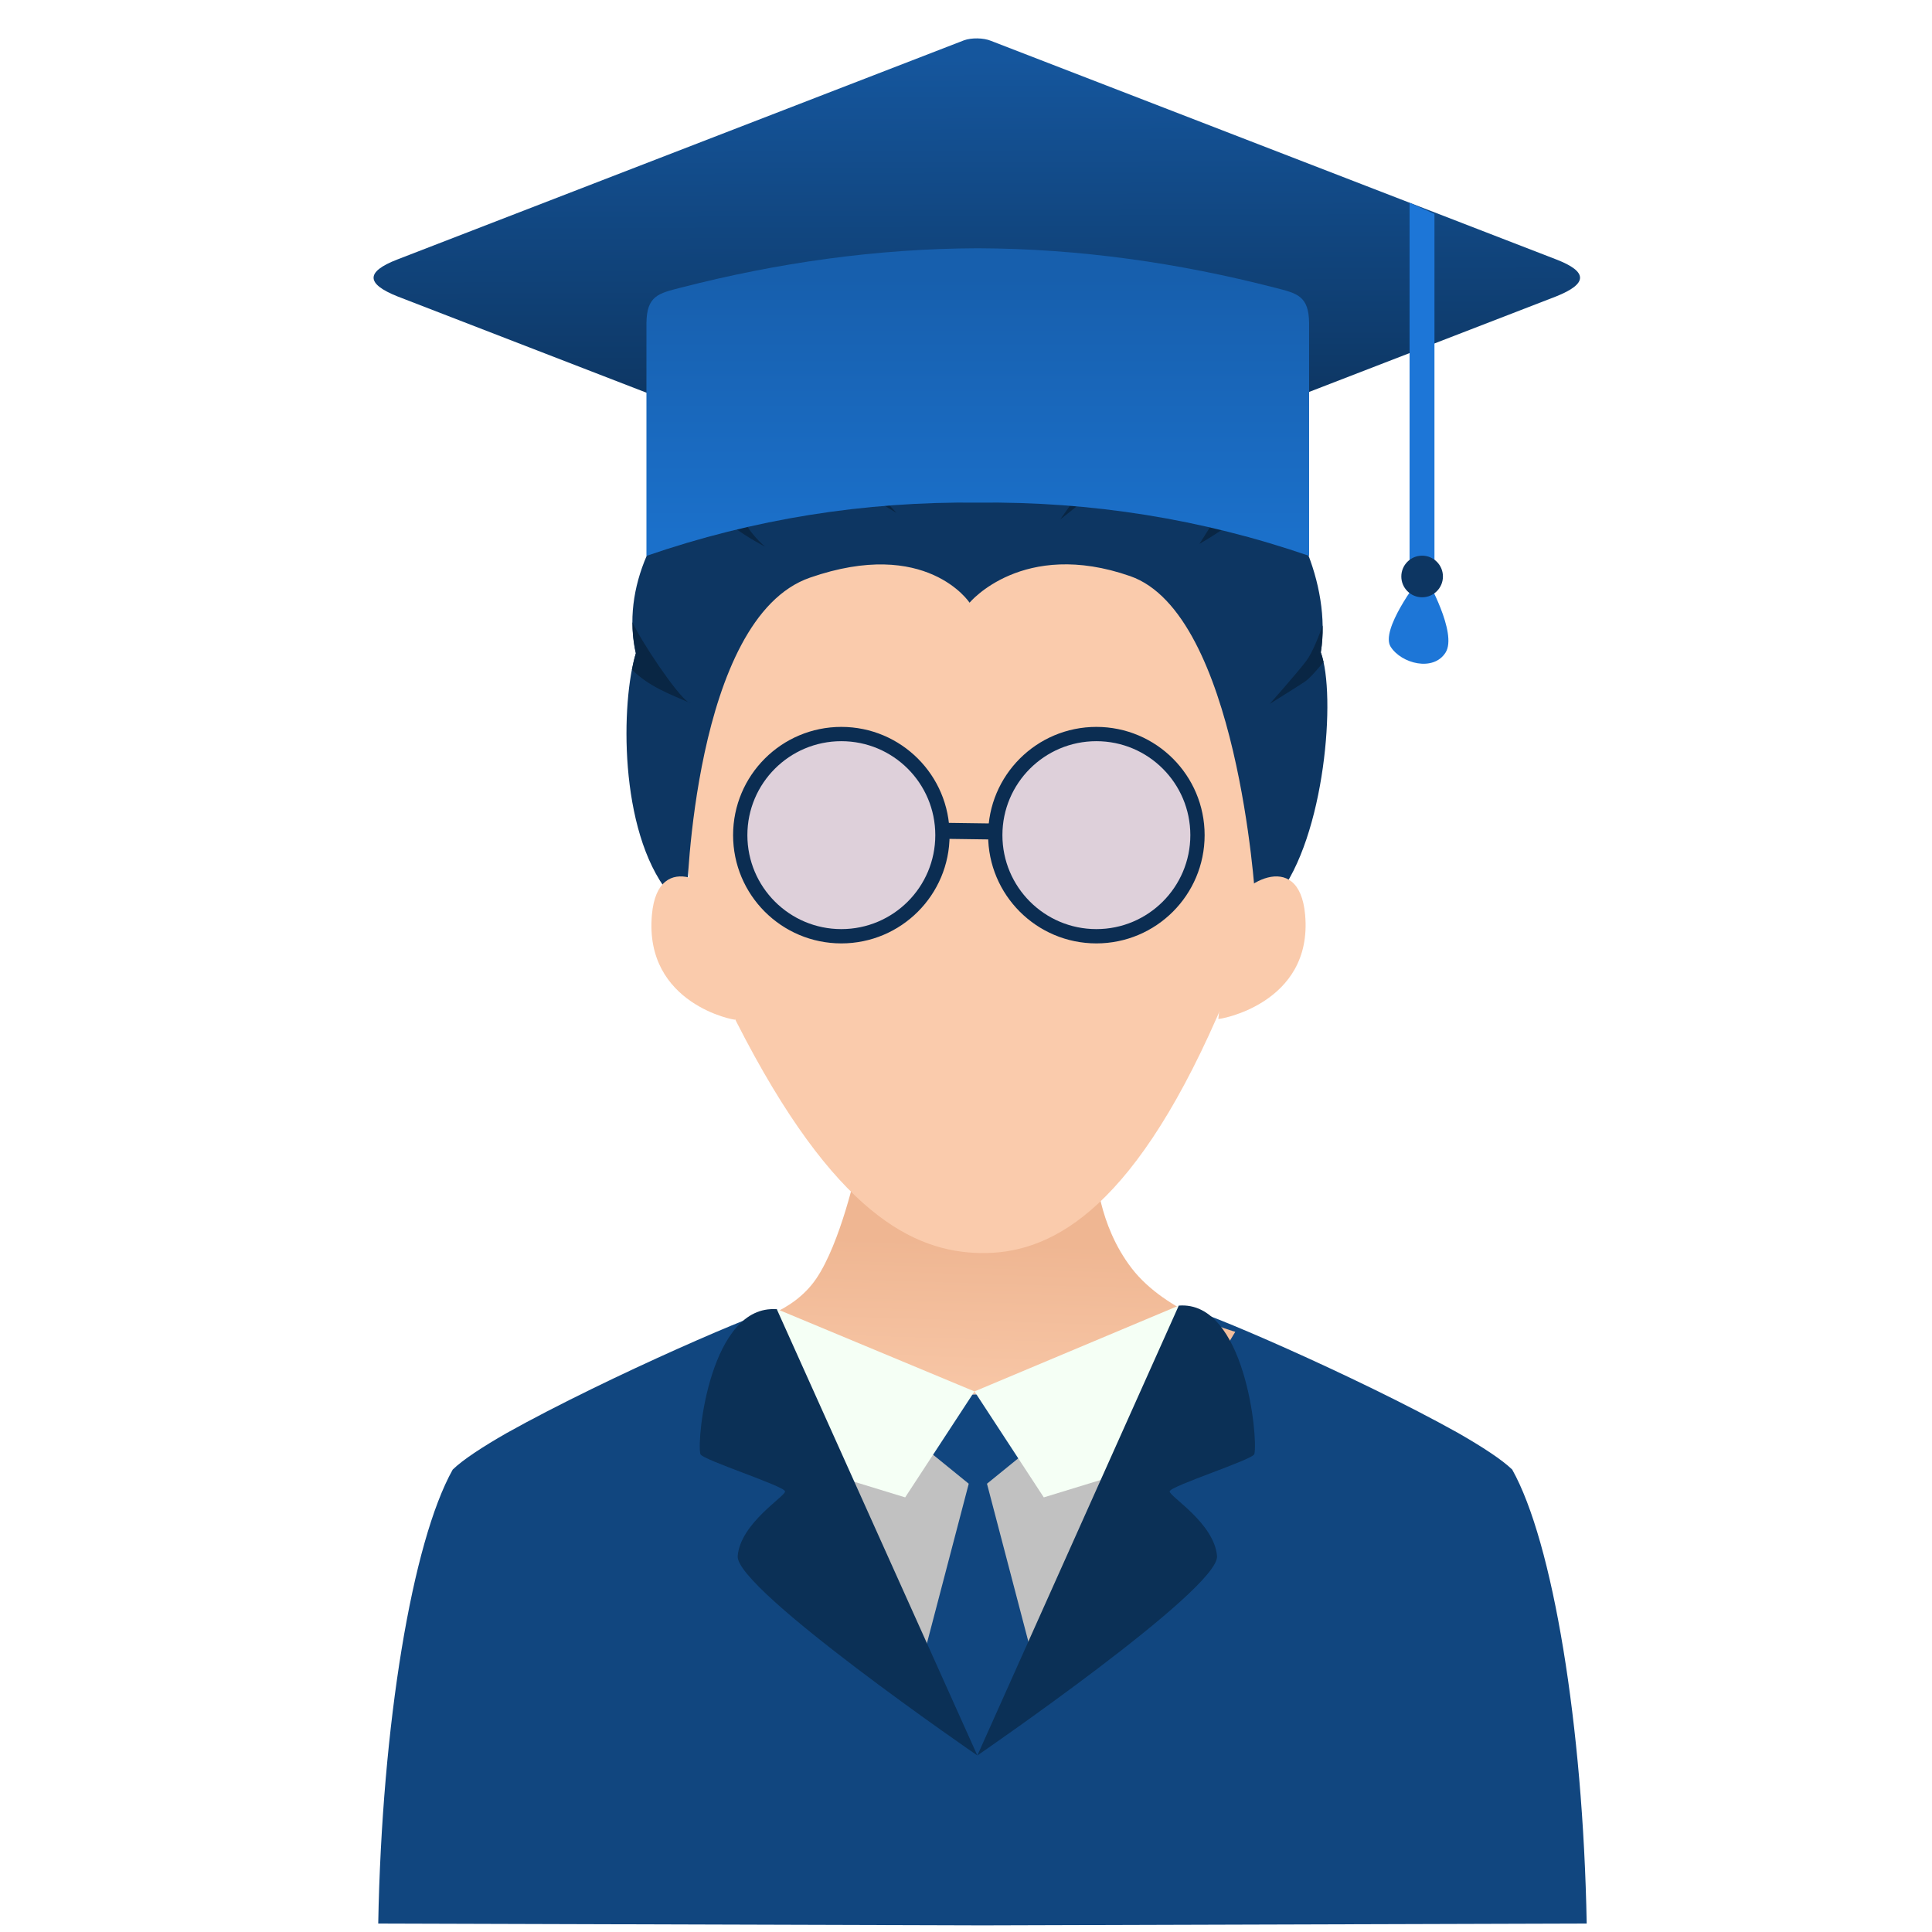
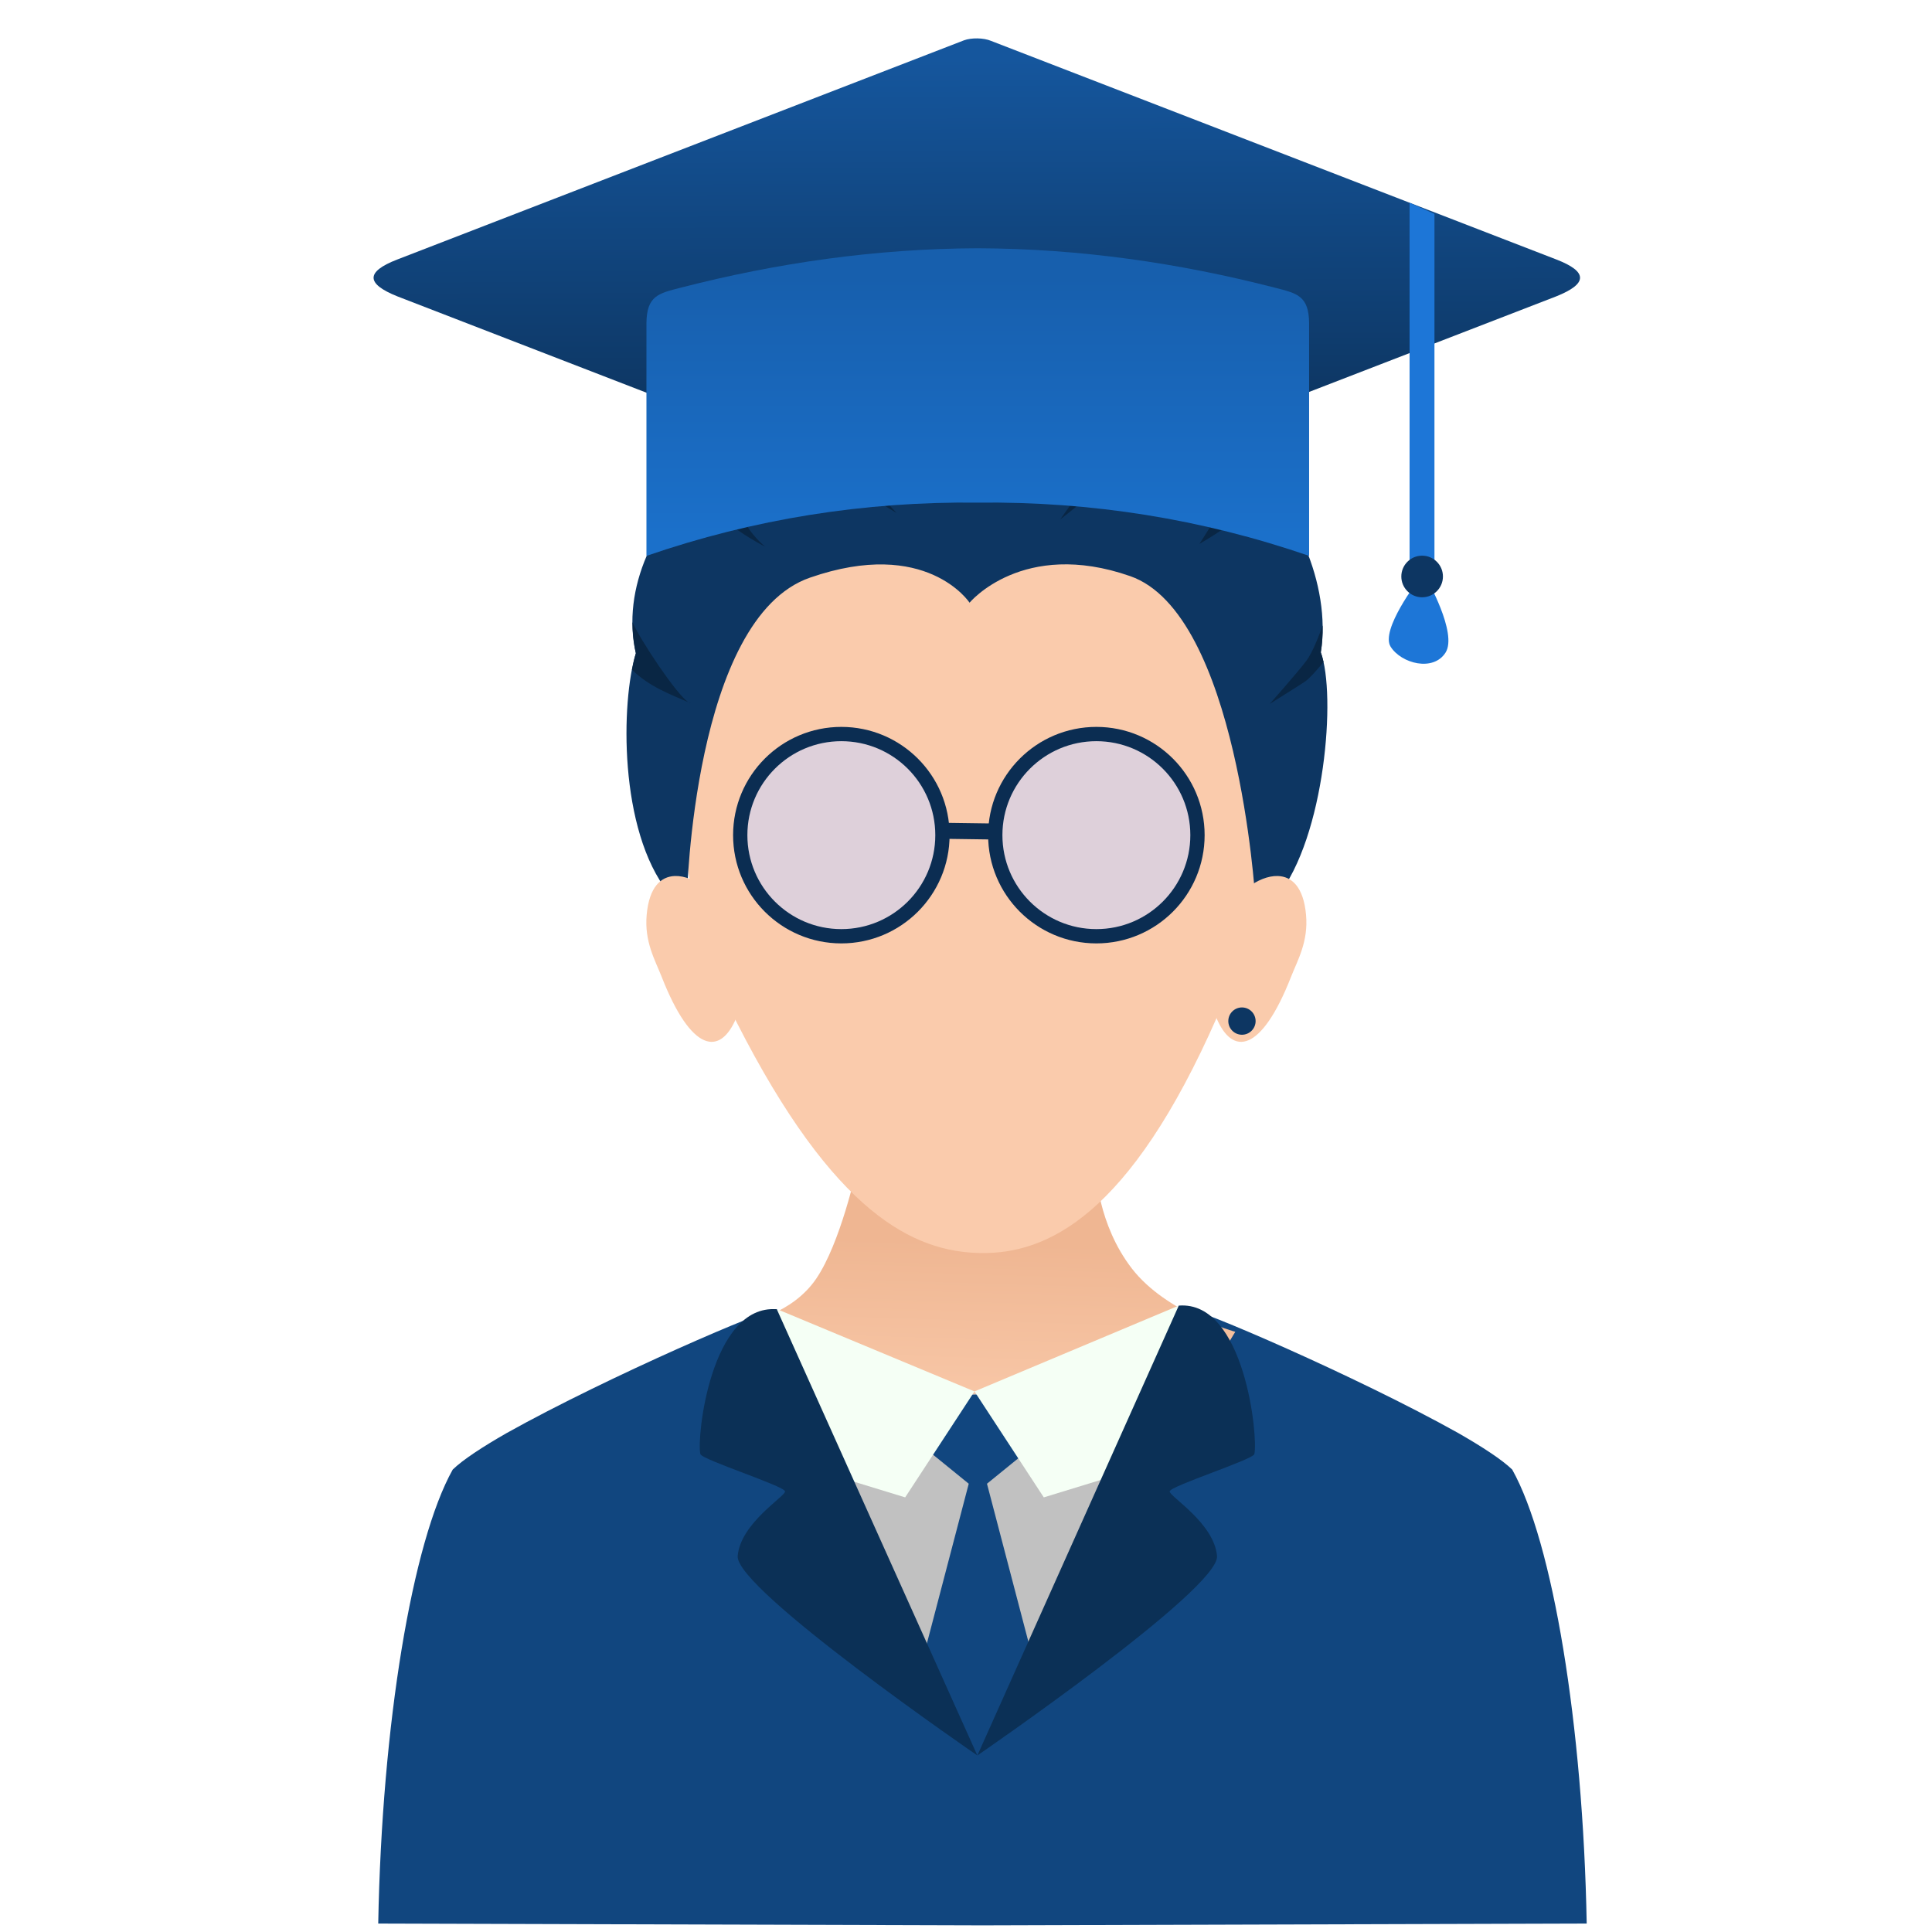
<svg xmlns="http://www.w3.org/2000/svg" xmlns:xlink="http://www.w3.org/1999/xlink" version="1.1" id="svg1491" width="257.565" height="257.565" viewBox="0 0 257.565 257.565">
  <defs id="defs1495">
    <linearGradient id="linearGradient2957">
      <stop style="stop-color:#1b70ca;stop-opacity:1" offset="0" id="stop2953" />
      <stop style="stop-color:#175fad;stop-opacity:1" offset="1" id="stop2955" />
    </linearGradient>
    <linearGradient id="linearGradient2949">
      <stop style="stop-color:#15569d;stop-opacity:1;" offset="0" id="stop2945" />
      <stop style="stop-color:#0c325b;stop-opacity:1" offset="1" id="stop2947" />
    </linearGradient>
    <linearGradient id="linearGradient2229">
      <stop style="stop-color:#facbac;stop-opacity:1" offset="0" id="stop2225" />
      <stop style="stop-color:#efb692;stop-opacity:1" offset="1" id="stop2227" />
    </linearGradient>
    <linearGradient xlink:href="#linearGradient2229" id="linearGradient2231" x1="256.241" y1="303.111" x2="257.053" y2="277.135" gradientUnits="userSpaceOnUse" />
    <linearGradient xlink:href="#linearGradient2949" id="linearGradient2951" x1="129.722" y1="7.879" x2="129.913" y2="59.729" gradientUnits="userSpaceOnUse" />
    <linearGradient xlink:href="#linearGradient2957" id="linearGradient2959" x1="257.009" y1="182.954" x2="257.009" y2="148.514" gradientUnits="userSpaceOnUse" />
  </defs>
  <g id="layer8" transform="translate(-125.5647,-111.5533)" style="display:inline" />
  <g id="layer5" style="opacity:1" transform="translate(-125.5647,-111.5533)">
    <path style="display:inline;opacity:1;fill:#11467f;fill-opacity:1;stroke:none;stroke-width:2.135;stroke-linecap:round;stroke-miterlimit:4;stroke-dasharray:none;stroke-opacity:1" d="M 103.561 174.545 C 102.69 174.215 81.135 183.454 67.523 191.061 C 64.287 192.917 61.7 194.61 60.355 195.916 C 54.95 205.568 50.91 229.903 50.424 256.438 L 130.977 256.68 L 211.531 256.438 C 211.045 229.903 207.005 205.568 201.6 195.916 C 200.249 194.604 197.641 192.9 194.383 191.033 C 180.769 183.432 159.262 174.215 158.393 174.545 C 157.203 174.996 132.144 234.053 131.658 234.031 C 131.658 234.031 131.064 232.674 130.977 232.475 C 130.89 232.674 130.297 234.031 130.297 234.031 C 129.811 234.053 104.75 174.996 103.561 174.545 z " transform="translate(125.5647,111.5533)" id="path2989" />
    <path style="fill:url(#linearGradient2231);fill-opacity:1;stroke:none;stroke-width:0.378;stroke-linecap:butt;stroke-linejoin:miter;stroke-miterlimit:4;stroke-dasharray:none;stroke-opacity:1" d="m 239.737,267.48 c 0,0 -2.105,9.758 -5.357,14.541 -3.253,4.783 -9.184,5.74 -9.184,5.74 l 30.665,57.824 34.388,-56.484 c 0,0 -9.184,-2.487 -13.776,-8.419 -4.592,-5.931 -4.783,-13.01 -4.783,-13.01 z" id="path1547" />
    <path style="fill:#c1c1c1;stroke:none;stroke-width:1px;stroke-linecap:butt;stroke-linejoin:miter;stroke-opacity:1;fill-opacity:1" d="m 255.69,349.993 c 0,0 -26.375,-53.375 -24.5,-52.875 1.875,0.5 50.875,0.125 50.875,0.125 z" id="path2967" />
    <path style="fill:#092644;fill-opacity:1;stroke:none;stroke-width:0.378;stroke-linecap:butt;stroke-linejoin:miter;stroke-miterlimit:4;stroke-dasharray:none;stroke-opacity:1" d="m 237.548,159.95 c -5.377,-4.001 -34.59,-12.358 -30.44,-19.347 4.925,-8.296 35.102,16.331 35.064,16.393 z" id="path1523" />
    <path style="fill:#092644;fill-opacity:1;stroke:none;stroke-width:0.378;stroke-linecap:butt;stroke-linejoin:miter;stroke-miterlimit:4;stroke-dasharray:none;stroke-opacity:1" d="m 244.616,156.795 c -1.905,-8.533 -24.77,-21.426 -17.794,-27.743 7.818,-7.079 24.173,25.06 22.673,26.212 z" id="path1525" />
    <path style="fill:#092644;fill-opacity:1;stroke:none;stroke-width:0.378;stroke-linecap:butt;stroke-linejoin:miter;stroke-miterlimit:4;stroke-dasharray:none;stroke-opacity:1" d="m 252.269,155.265 c 2.691,-0.255 -8.068,-30.524 3.061,-30.709 11.874,-0.197 0.459,30.601 4.018,30.996 z" id="path1527" />
    <path style="fill:#092644;fill-opacity:1;stroke:none;stroke-width:0.378;stroke-linecap:butt;stroke-linejoin:miter;stroke-miterlimit:4;stroke-dasharray:none;stroke-opacity:1" d="m 262.218,155.456 c 0,0 14.573,-33.796 23.247,-26.021 7.106,6.37 -17.363,18.723 -17.698,27.647 z" id="path1529" />
    <path style="fill:#092644;fill-opacity:1;stroke:none;stroke-width:0.378;stroke-linecap:butt;stroke-linejoin:miter;stroke-miterlimit:4;stroke-dasharray:none;stroke-opacity:1" d="m 269.489,157.752 c -0.128,-0.256 30.861,-25.452 35.587,-17.124 4.275,7.533 -32.828,18.151 -31.857,19.516 z" id="path1531" />
    <path style="opacity:1;fill:url(#linearGradient2951);fill-opacity:1;stroke:none;stroke-width:0.383;stroke-linecap:round;stroke-miterlimit:4;stroke-dasharray:none;stroke-opacity:1" d="M 128.51,5.377 52.928,34.609 c -4.164,1.619 -4.188,3.214 0.076,4.912 l 37.272,14.414 76.442,1.335 40.726,-15.75 c 4.269,-1.7 4.24,-3.297 0.062,-4.918 l -0.018,-0.008 L 132.139,5.456 C 131.136,5.025 129.474,5.015 128.51,5.377 Z" transform="translate(125.5647,111.5533)" id="rect2921" />
    <path style="fill:#facbac;fill-opacity:1;stroke:none;stroke-width:0.378;stroke-linecap:butt;stroke-linejoin:miter;stroke-miterlimit:4;stroke-dasharray:none;stroke-opacity:1" d="m 256.274,278.602 c 8.866,0.154 19.872,-4.91 31.568,-31.531 16.616,-37.82 8.159,-81.435 -31.521,-81.541 -40.965,0.704 -47.892,52.133 -32.563,82.284 13.023,25.616 23.65,30.635 32.516,30.789 z" id="path1504" />
    <path style="fill:#f9af3b;fill-opacity:1;stroke:none;stroke-width:0.378;stroke-linecap:butt;stroke-linejoin:miter;stroke-miterlimit:4;stroke-dasharray:none;stroke-opacity:1" d="m 231.348,165.385 c 0,0 4.87,-11.5 24.082,-11.364 19.211,0.135 25.57,11.364 25.57,11.364 z" id="path1521" />
    <path style="fill:#0d3662;fill-opacity:1;stroke:none;stroke-width:0.378;stroke-linecap:butt;stroke-linejoin:miter;stroke-miterlimit:4;stroke-dasharray:none;stroke-opacity:1" d="m 217.142,231.136 c 0,0 0.835,-37.159 16.393,-42.57 15.558,-5.412 21.287,3.336 21.287,3.336 0,0 7.078,-8.547 21.418,-3.541 14.341,5.006 16.664,42.91 16.664,42.91 0,0 0.255,3.15 2.941,-0.195 6.376,-7.942 7.883,-26.989 5.801,-32.553 1.468,-8.998 -3.725,-20.267 -9.729,-23.89 -3.589,-7.179 -8.776,-11.78 -16.504,-11.31 -8.477,-5.211 -19.738,-2.319 -20.254,-1.862 -0.629,-0.775 -8.901,-3.364 -17.728,1.324 -8.945,1.916 -13.932,6.641 -17.297,12.174 -7.253,5.552 -11.776,15.099 -9.799,23.683 -1.98,6.407 -2.318,23.576 4.359,31.948 1.438,1.803 1.819,-0.912 2.448,0.546 z" id="path1519" />
-     <path style="fill:#facbac;fill-opacity:1;stroke:none;stroke-width:0.378;stroke-linecap:butt;stroke-linejoin:miter;stroke-miterlimit:4;stroke-dasharray:none;stroke-opacity:1" d="m 222.422,232.945 1.148,14.541 c 0.099,0.133 -12.157,-2.023 -11.097,-13.967 0.81,-9.137 9.145,-3.945 9.949,-0.574 z" id="path1506" />
-     <path id="path1517" d="m 289.61,232.945 -1.626,14.445 c -0.099,0.133 12.635,-1.927 11.575,-13.871 -0.81,-9.137 -9.145,-3.945 -9.949,-0.574 z" style="fill:#facbac;fill-opacity:1;stroke:none;stroke-width:0.378;stroke-linecap:butt;stroke-linejoin:miter;stroke-miterlimit:4;stroke-dasharray:none;stroke-opacity:1" />
+     <path id="path2438" d="m 215.525,228.339 c 2.668,-0.096 5.838,2.579 6.321,4.605 l 1.88,14.302 c -2.159,5.156 -5.999,4.591 -9.937,-5.432 -0.906,-2.305 -2.331,-4.718 -2.014,-8.289 0.333,-3.757 1.924,-5.121 3.75,-5.186 z" style="display:inline;opacity:1;fill:#facbac;fill-opacity:1;stroke:none;stroke-width:0.41;stroke-linecap:butt;stroke-linejoin:miter;stroke-miterlimit:4;stroke-dasharray:none;stroke-opacity:1" />
+     <path style="display:inline;opacity:1;fill:#facbac;fill-opacity:1;stroke:none;stroke-width:0.41;stroke-linecap:butt;stroke-linejoin:miter;stroke-miterlimit:4;stroke-dasharray:none;stroke-opacity:1" d="m 295.931,228.339 c -2.668,-0.096 -5.838,2.579 -6.321,4.605 l -1.88,14.302 c 2.159,5.156 5.999,4.591 9.937,-5.432 0.906,-2.305 2.331,-4.718 2.014,-8.289 -0.333,-3.757 -1.924,-5.121 -3.75,-5.186 z" id="path1517-7" />
+     <circle style="display:inline;opacity:1;fill:#0d3662;fill-opacity:1;stroke:none;stroke-width:0.514;stroke-linecap:round;stroke-miterlimit:4;stroke-dasharray:none;stroke-opacity:1" id="path881-4" cx="291.137" cy="247.68" r="1.82" />
    <path style="fill:#092644;fill-opacity:1;stroke:none;stroke-width:0.378;stroke-linecap:butt;stroke-linejoin:miter;stroke-miterlimit:4;stroke-dasharray:none;stroke-opacity:1" d="m 272.256,161.781 c -0.171,0.681 -0.94,3.788 -0.854,5.25 0.096,1.626 1.148,4.21 0.67,5.74 -0.478,1.531 -5.166,8.035 -5.166,8.035 0,0 6.887,-5.356 7.748,-6.791 0.861,-1.435 -0.096,-3.731 0,-5.453 0.082,-1.48 2.712,-4.366 3.486,-5.188 -0.873,-0.09 -1.779,-0.11 -2.727,-0.053 -1.02,-0.627 -2.081,-1.13 -3.158,-1.541 z" id="path1533" />
    <path style="fill:#092644;fill-opacity:1;stroke:none;stroke-width:0.378;stroke-linecap:butt;stroke-linejoin:miter;stroke-miterlimit:4;stroke-dasharray:none;stroke-opacity:1" d="m 290.584,172.219 c -0.676,0.729 -1.988,2.263 -2.059,3.326 -0.096,1.435 0.191,2.776 -0.191,3.732 -0.383,0.957 -2.869,4.783 -2.869,4.783 0,0 4.018,-2.297 4.879,-3.445 0.861,-1.148 0.383,-1.721 0.861,-2.678 0.345,-0.69 1.736,-1.539 2.494,-1.967 -0.583,-0.511 -1.176,-0.973 -1.781,-1.338 -0.421,-0.843 -0.867,-1.646 -1.334,-2.414 z" id="path1535" />
    <path style="fill:#092644;fill-opacity:1;stroke:none;stroke-width:0.378;stroke-linecap:butt;stroke-linejoin:miter;stroke-miterlimit:4;stroke-dasharray:none;stroke-opacity:1" d="m 301.891,194.939 c -0.407,1.155 -1.315,3.57 -2.172,4.713 -1.148,1.531 -4.879,5.74 -4.879,5.74 0,0 3.827,-2.391 4.688,-2.965 0.743,-0.495 2.077,-2.121 2.482,-2.619 -0.106,-0.48 -0.225,-0.916 -0.363,-1.285 0.19,-1.163 0.264,-2.366 0.244,-3.584 z" id="path1537" />
    <path style="fill:#092644;fill-opacity:1;stroke:none;stroke-width:0.378;stroke-linecap:butt;stroke-linejoin:miter;stroke-miterlimit:4;stroke-dasharray:none;stroke-opacity:1" d="m 258.268,160.68 c -1.743,0.292 -2.953,0.643 -3.109,0.781 -0.112,-0.138 -0.538,-0.336 -1.094,-0.537 0.053,0.882 0.213,3.598 0.213,5.15 0,1.818 2.297,9.471 2.297,9.471 0,0 1.149,-7.557 1.436,-9.375 0.264,-1.673 0.259,-4.936 0.258,-5.49 z" id="path1539" />
    <path style="fill:#092644;fill-opacity:1;stroke:none;stroke-width:0.378;stroke-linecap:butt;stroke-linejoin:miter;stroke-miterlimit:4;stroke-dasharray:none;stroke-opacity:1" d="m 239.088,161.99 c -0.554,0.238 -1.106,0.503 -1.656,0.795 -1.077,0.231 -2.094,0.504 -3.061,0.812 0.257,0.303 3.262,3.877 3.262,5.252 0,1.435 -0.574,3.827 0.191,5.549 0.765,1.722 7.27,5.547 7.27,5.547 0,0 -4.305,-4.495 -4.688,-6.6 -0.383,-2.105 0.479,-5.262 0.479,-6.602 0,-1.183 -1.444,-4.065 -1.797,-4.754 z" id="path1541" />
    <path style="fill:#092644;fill-opacity:1;stroke:none;stroke-width:0.378;stroke-linecap:butt;stroke-linejoin:miter;stroke-miterlimit:4;stroke-dasharray:none;stroke-opacity:1" d="m 221.904,172.355 c -0.637,0.842 -1.227,1.711 -1.77,2.604 -0.608,0.465 -1.19,0.968 -1.758,1.486 0.607,0.213 2.554,0.915 2.801,1.492 0.287,0.67 -0.382,1.434 1.244,3.061 1.626,1.626 5.166,3.445 5.166,3.445 0,0 -2.297,-1.819 -3.062,-4.115 -0.765,-2.296 -0.25,-4.747 -1.016,-5.99 -0.589,-0.957 -1.261,-1.644 -1.605,-1.982 z" id="path1543" />
    <path style="fill:#092644;fill-opacity:1;stroke:none;stroke-width:0.378;stroke-linecap:butt;stroke-linejoin:miter;stroke-miterlimit:4;stroke-dasharray:none;stroke-opacity:1" d="m 209.887,194.504 c 0.002,1.39 0.136,2.777 0.449,4.139 -0.193,0.625 -0.365,1.378 -0.521,2.189 2.267,2.263 5.222,3.335 7.504,4.328 -1.604,-1.077 -6.393,-8.281 -7.432,-10.656 z m 7.432,10.656 c 0.128,0.086 0.237,0.135 0.32,0.137 -0.099,-0.044 -0.218,-0.092 -0.32,-0.137 z" id="path1545" />
    <circle style="opacity:1;fill:#ded0da;fill-opacity:1;stroke:#0b2d52;stroke-width:1.905;stroke-linecap:round;stroke-miterlimit:4;stroke-dasharray:none;stroke-opacity:1" id="path2168" cx="237.728" cy="222.891" r="13.479" />
    <circle r="13.479" cy="222.891" cx="271.728" id="circle2185" style="opacity:1;fill:#ded0da;fill-opacity:1;stroke:#0b2d52;stroke-width:1.905;stroke-linecap:round;stroke-miterlimit:4;stroke-dasharray:none;stroke-opacity:1" />
    <path style="fill:none;stroke:#0b2d52;stroke-width:2.135;stroke-linecap:butt;stroke-linejoin:miter;stroke-miterlimit:4;stroke-dasharray:none;stroke-opacity:1" d="m 251.791,222.317 6.888,0.096" id="path2187" />
    <path style="opacity:1;fill:url(#linearGradient2959);fill-opacity:1;stroke:none;stroke-width:0.386;stroke-linecap:round;stroke-miterlimit:4;stroke-dasharray:none;stroke-opacity:1" d="m 255.917,144.649 c -13.564,0.051 -26.755,1.943 -39.656,5.27 -2.877,0.744 -4.481,1.049 -4.516,4.713 v 31.03 c 14.317,-4.939 29.047,-7.263 44.172,-7.103 15.125,-0.16 29.855,2.165 44.172,7.103 v -31.03 c -0.034,-3.665 -1.636,-3.97 -4.514,-4.713 -12.901,-3.327 -26.094,-5.219 -39.658,-5.27 z" id="rect2918" />
    <path style="opacity:1;fill:#593686;fill-opacity:1;stroke:none;stroke-width:0.378;stroke-linecap:round;stroke-miterlimit:4;stroke-dasharray:none;stroke-opacity:1" d="M 187.919 47.071 L 187.919 27.028 " id="path2937" transform="translate(125.5647,111.5533)" />
    <path style="opacity:1;fill:#1d76d7;fill-opacity:1;stroke:none;stroke-width:0.386;stroke-linecap:round;stroke-miterlimit:4;stroke-dasharray:none;stroke-opacity:1" d="m 316.8,140.071 -1e-5,47.237 h -3.317 v -48.727" id="path2935" />
    <path style="opacity:1;fill:#593686;fill-opacity:1;stroke:none;stroke-width:0.378;stroke-linecap:round;stroke-miterlimit:4;stroke-dasharray:none;stroke-opacity:1" d="M 192.384 28.753 L 192.384 45.345 " id="rect2930" transform="translate(125.5647,111.5533)" />
    <path style="fill:#1d76d7;stroke:none;stroke-width:1px;stroke-linecap:butt;stroke-linejoin:miter;stroke-opacity:1;fill-opacity:1" d="m 314.695,188.837 c 0,0 -5.166,6.697 -3.731,8.945 1.435,2.248 5.692,3.348 7.318,0.765 1.626,-2.583 -2.535,-9.854 -2.535,-9.854 z" id="path2943" />
    <circle style="opacity:1;fill:#0d3662;fill-opacity:1;stroke:none;stroke-width:0.378;stroke-linecap:round;stroke-miterlimit:4;stroke-dasharray:none;stroke-opacity:1" id="path2941" cx="315.156" cy="188.407" r="2.774" />
    <path style="fill:#11467f;fill-opacity:1;stroke:none;stroke-width:1px;stroke-linecap:butt;stroke-linejoin:miter;stroke-opacity:1" d="M 130.363 185.91 C 128.402 185.968 127.155 186.014 125.818 186.068 C 125.582 186.656 123.727 193.395 123.727 193.395 L 129.148 197.803 L 121.367 227.494 C 121.414 227.561 128.244 237.342 130.363 240.053 C 132.481 237.344 139.315 227.561 139.361 227.494 L 131.58 197.803 L 137.002 193.395 C 137.002 193.395 135.147 186.656 134.91 186.068 C 133.573 186.014 132.325 185.968 130.363 185.91 z " transform="translate(125.5647,111.5533)" id="path2969" />
    <g id="g2983" style="fill:#f5fff5;fill-opacity:1">
      <g id="g2987" transform="matrix(1,0,0,0.947584,0,14.97058)">
        <path style="fill:#f5fff5;fill-opacity:1;stroke:none;stroke-width:1px;stroke-linecap:butt;stroke-linejoin:miter;stroke-opacity:1" d="m 229.126,286.097 26.351,11.587 -9.24,14.907 -19.745,-6.384 z" id="path2977" />
        <path id="path2979" d="m 282.713,285.611 -27.235,12.073 9.24,14.907 19.745,-6.384 z" style="fill:#f5fff5;fill-opacity:1;stroke:none;stroke-width:1px;stroke-linecap:butt;stroke-linejoin:miter;stroke-opacity:1" />
      </g>
    </g>
    <path style="fill:#0b3056;fill-opacity:1;stroke:none;stroke-width:1px;stroke-linecap:butt;stroke-linejoin:miter;stroke-opacity:1" d="m 229.126,286.097 26.735,59.487 c 0,0 -32.335,-22.194 -31.952,-26.595 0.383,-4.401 6.362,-7.94 6.314,-8.61 -0.051,-0.716 -11.102,-4.227 -11.288,-4.975 -0.529,-2.12 1.367,-20.001 10.192,-19.308 z" id="path2961" />
    <path id="path2963" d="m 282.713,285.611 -26.852,59.973 c 0,0 32.335,-22.194 31.952,-26.595 -0.383,-4.401 -6.362,-7.94 -6.314,-8.61 0.051,-0.716 11.102,-4.227 11.288,-4.975 0.529,-2.12 -1.25,-20.487 -10.075,-19.794 z" style="fill:#0b3056;fill-opacity:1;stroke:none;stroke-width:1px;stroke-linecap:butt;stroke-linejoin:miter;stroke-opacity:1" />
  </g>
</svg>
